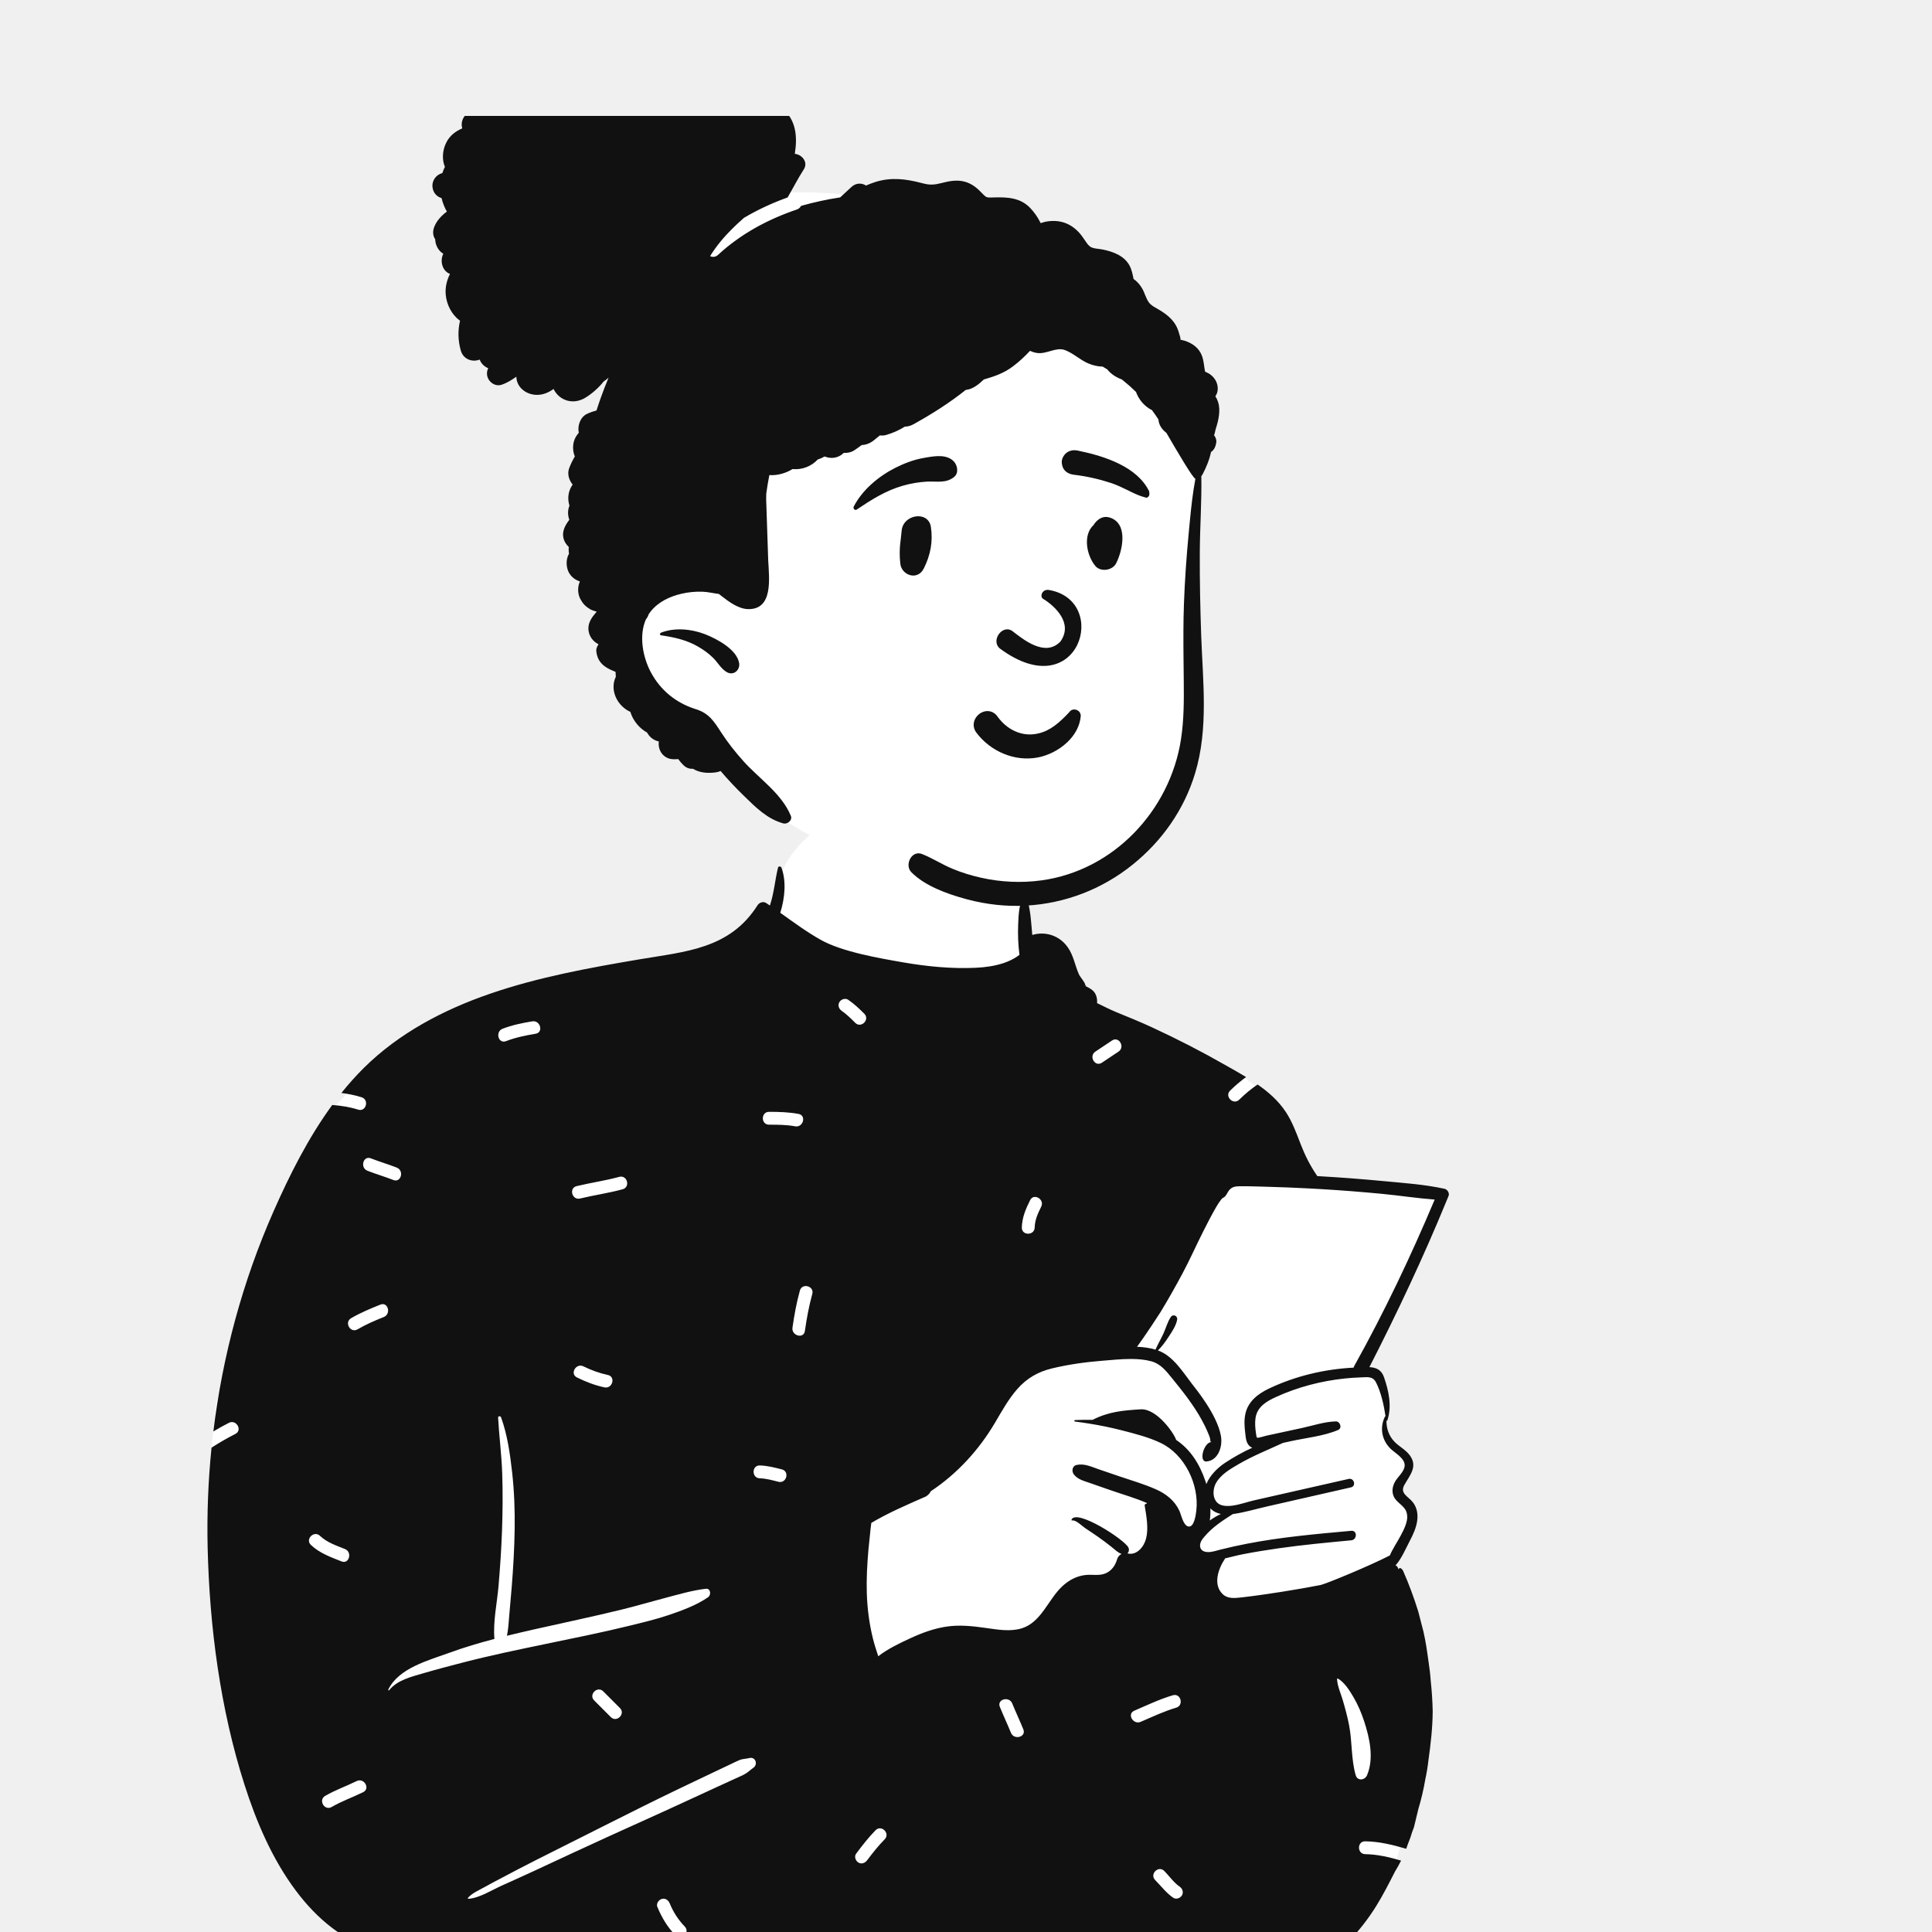
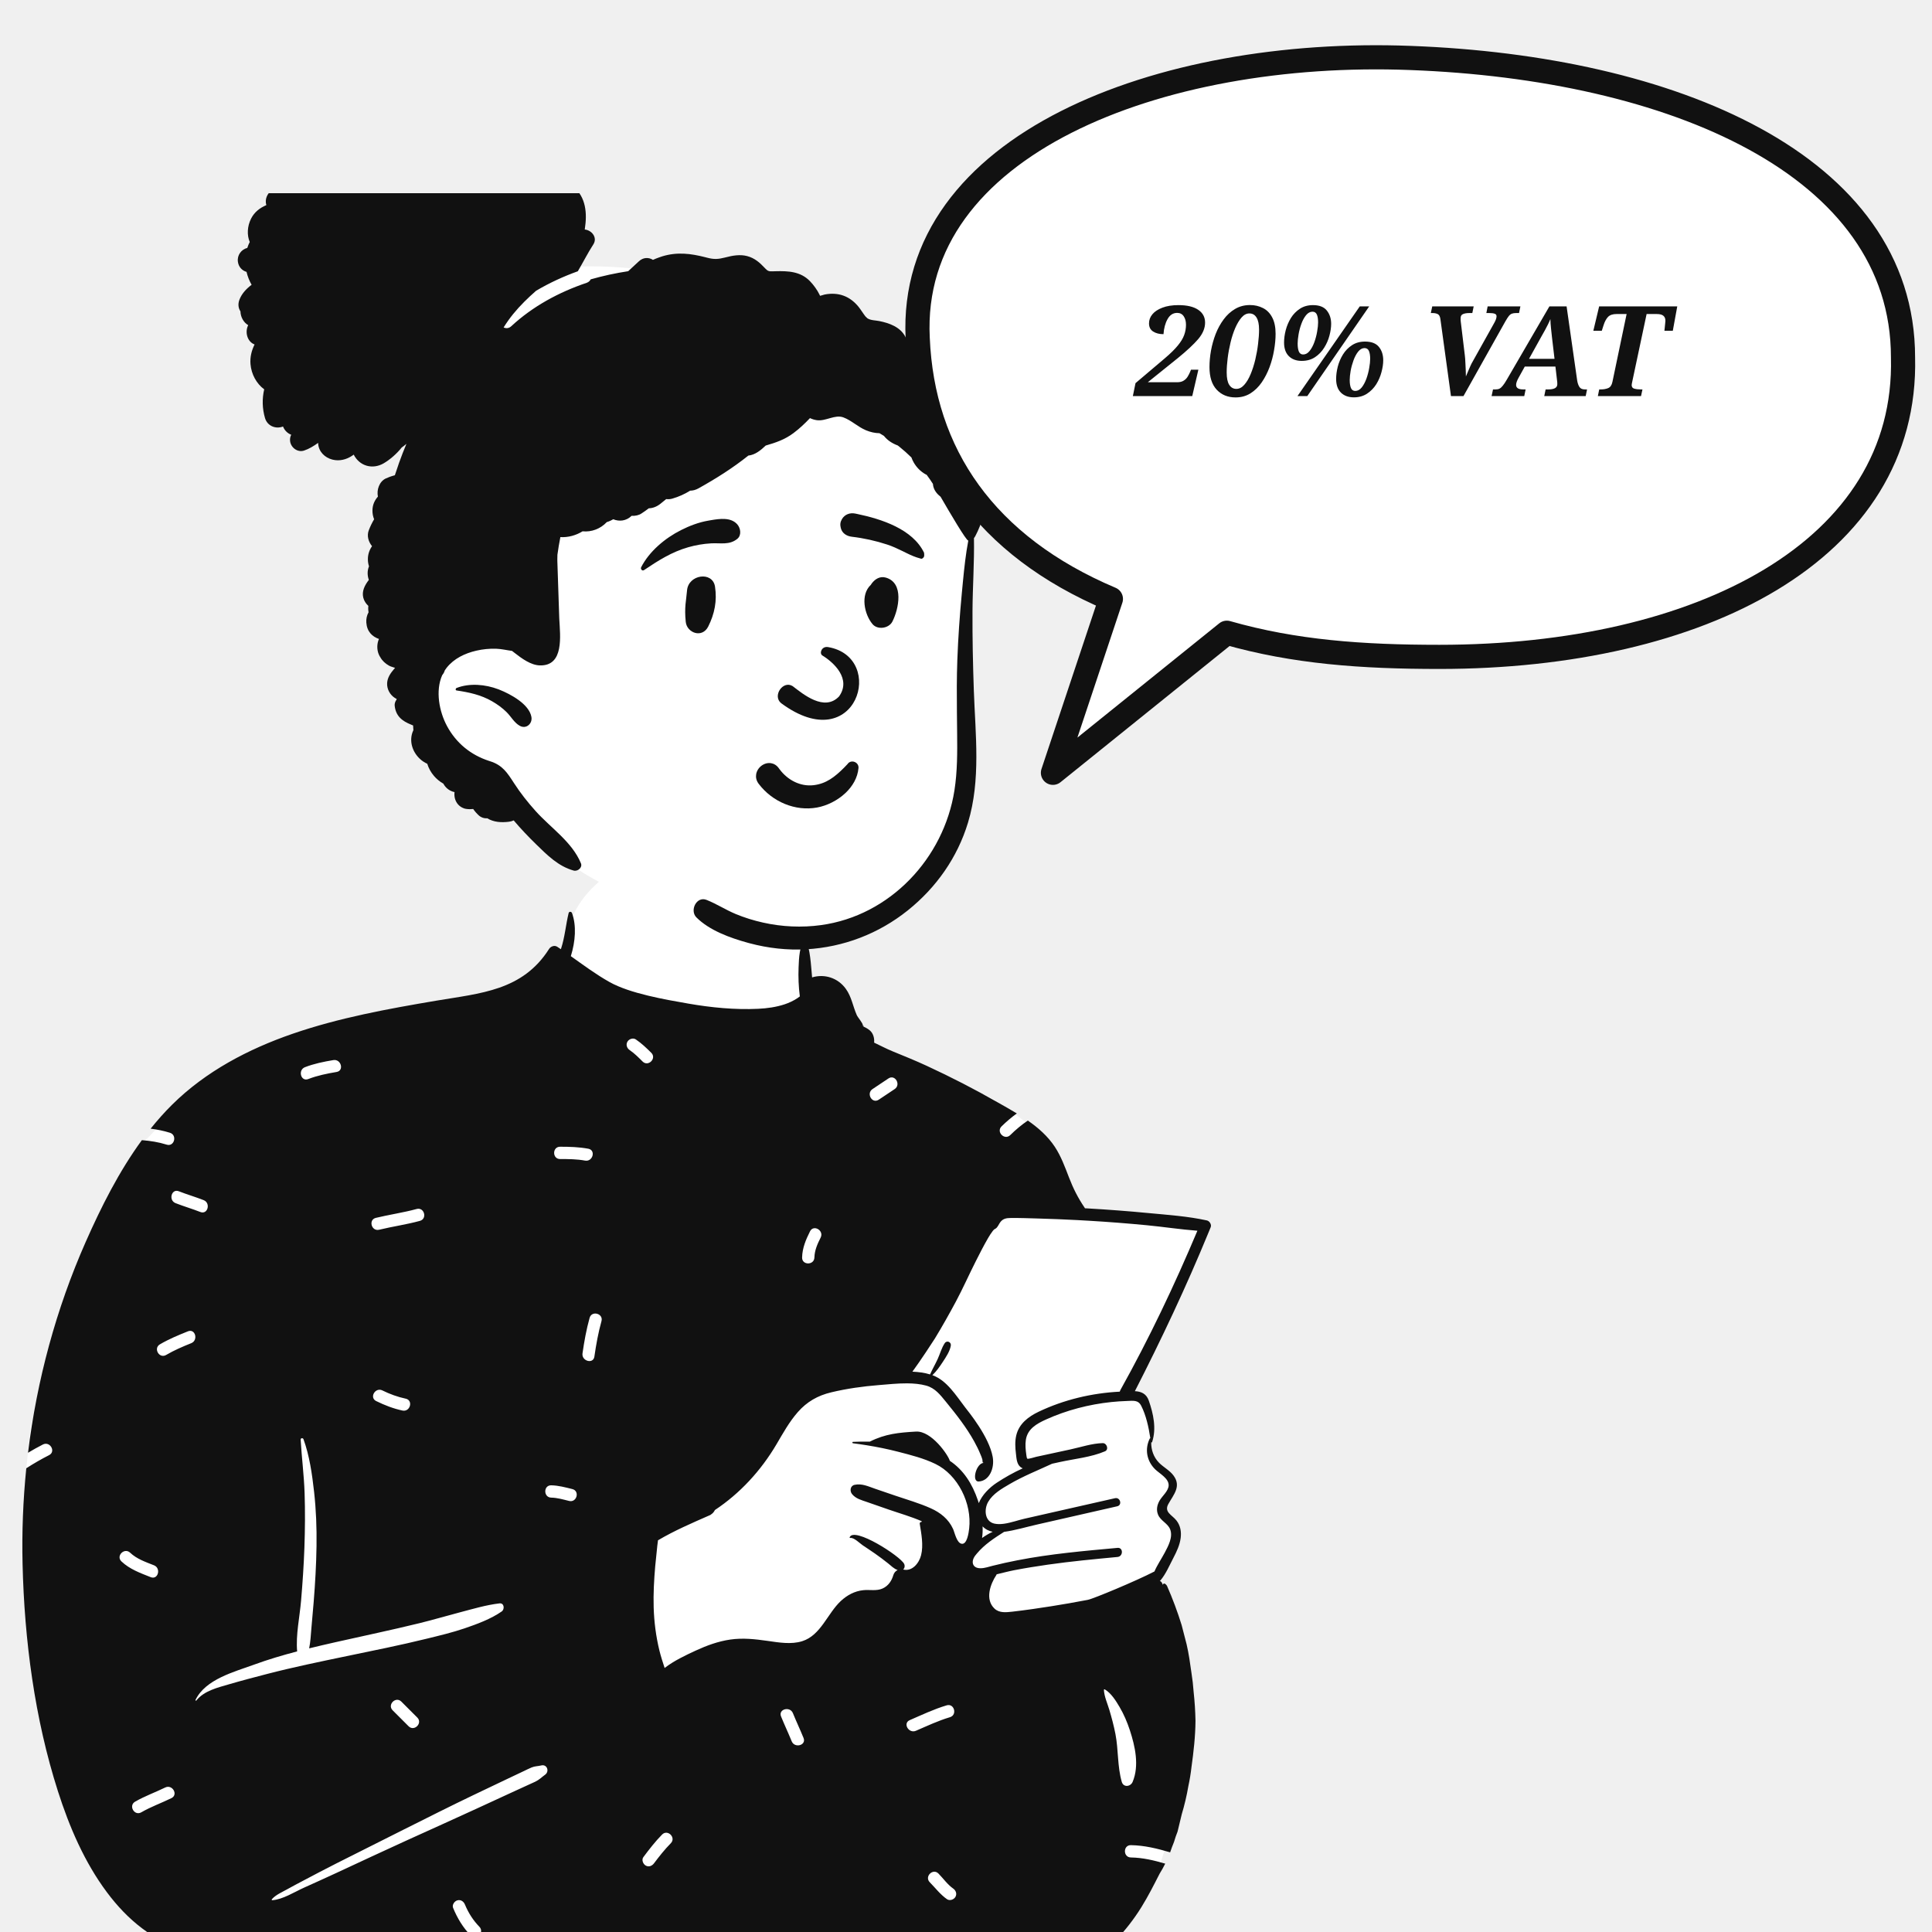
<svg xmlns="http://www.w3.org/2000/svg" viewBox="0 0 400 400">
-   <svg x="10" y="24" width="380" height="376" viewBox="184 210 940 1130" preserveAspectRatio="xMidYMax meet">
+   <svg x="-10" y="40" width="330" height="360" viewBox="184 210 940 1130" preserveAspectRatio="xMidYMax meet">
    <g transform="translate(147, 639)">
      <path d="M710.107 227.567C701.39 193.767 693.374 179.436 677.891 167.688C663.408 156.7 642.267 147.471 611.419 140.729C579.289 135.113 578.379 118.417 570.323 91.583C567.972 83.516 556.326 81.369 551.3 87.184C550.591 86.419 549.852 85.719 549.087 85.086C549.772 81.239 544.169 70.211 544.356 66.531C546.31 28.119 533.743 8.829 502.378 1.659C495.557 0.098 449.224 -0.82 442.573 1.019C413.497 9.056 384.874 34.575 389.255 65.315C380.128 77.241 371.195 84.519 357.114 88.362C335.186 91.145 346.202 401.746 384.286 587.828C400.626 667.668 791.336 531.777 773.681 491.79C776.184 484.46 771.622 476.405 773.681 468.836C775.171 463.358 778.987 461.093 780.908 455.669C783.611 448.036 780.671 437.797 777.628 430.008C776.381 426.126 779.924 421.948 780.908 417.987C785.577 399.304 774.885 400.951 767.178 388.461C767.292 388.422 769.297 379.506 769.288 379.55C770.468 373.184 767.511 365.029 764.932 359.715C763.189 356.124 759.456 353.876 755.746 354.288C759.482 341.607 764.207 331.055 769.288 318.838C778.274 297.302 786.819 274.773 799.723 255.28C805.007 247.299 800.739 239.957 792.188 239.413C764.51 237.655 737.135 233.671 710.107 227.567Z" fill="#ffffff" />
      <path d="M666.899 230.178L603.72 337.087C603.72 337.087 618.708 338.583 624.773 341.496C630.839 344.41 658.689 379.81 658.689 379.81L663.114 399.304L652.629 415.02L656.718 424.888C656.718 424.888 659.635 418.203 666.899 413.013C674.163 407.823 690.182 399.304 690.182 399.304C690.182 399.304 684.858 396.456 684.858 393.113C684.858 389.77 680.169 375.508 690.182 370.121C700.194 364.733 751.933 352.125 751.933 352.125L804.368 241.534L666.899 230.178Z" fill="#ffffff" />
      <path d="M385.058 89.087L585.672 124.292L677.891 167.688L692.945 179.285L603.719 337.087L465.949 362.22L430.849 453.379L438.013 556.135L662.139 529.416L758.816 517.93L781.543 609.667L777.437 647.406L771.466 666.543L531.796 731.242C531.796 731.242 409.753 719.413 388.119 719.413C366.485 719.413 207.866 735.164 207.866 735.164L171.166 731.242C171.166 731.242 89.968 645.672 77.374 615.218C64.78 584.763 37.547 399.638 37.547 399.638L40.545 371.193L110.699 190.677C110.699 190.677 120.067 182.171 131.878 167.688C143.689 153.206 385.058 89.087 385.058 89.087Z" fill="#ffffff" />
      <path d="M748.149 349.846C730.019 350.767 711.869 355.077 695.469 362.886C688.759 366.086 682.679 370.706 680.899 378.306C679.999 382.187 680.219 386.197 680.698 390.117C681.059 393.086 681.149 396.876 683.729 398.886C684.169 399.226 684.639 399.486 685.129 399.676C679.079 402.406 673.318 405.687 668.198 409.066C663.519 412.156 658.709 416.916 656.549 422.286C656.369 421.676 656.189 421.107 656.009 420.566C652.329 409.687 646.659 400.777 637.729 394.786C636.715 391.091 625.832 375.187 615.723 375.787C604.653 376.437 595.749 377.246 585.738 382.336C582.089 382.256 578.448 382.306 574.849 382.466C574.229 382.486 574.259 383.327 574.849 383.396C577.769 383.767 580.689 384.176 583.609 384.656C590.549 385.767 597.469 387.176 604.238 388.926C612.359 391.027 620.759 393.136 628.349 396.806C643.068 403.937 652.179 422.577 650.309 438.796C649.999 441.456 648.969 449.496 645.278 448.666C642.159 447.966 640.919 441.456 639.829 439.046C636.909 432.646 631.649 428.466 625.339 425.636C617.929 422.306 609.999 420.056 602.318 417.437C597.969 415.947 593.619 414.456 589.259 412.976C584.799 411.447 580.559 409.336 575.809 410.406C572.939 411.056 572.609 414.476 574.219 416.437C576.669 419.426 580.309 420.306 583.839 421.536C588.499 423.156 593.149 424.777 597.799 426.396C604.988 428.896 612.519 431.006 619.528 434.066L619.309 434.566C618.738 434.406 618.068 434.976 618.179 435.676C619.229 442.146 620.689 449.626 619.068 456.107C617.789 461.246 613.278 466.937 607.419 465.426C608.339 464.586 608.679 463.136 608.059 461.796C605.738 456.836 575.339 437.256 572.629 444.527C572.539 444.786 572.818 444.976 573.039 444.937C575.349 444.456 579.219 448.396 581.068 449.646C583.738 451.447 586.448 453.206 589.089 455.056C591.979 457.077 594.799 459.197 597.549 461.386C599.709 463.107 601.339 464.896 603.818 465.767C602.519 466.386 601.488 467.536 601.049 469.006C599.929 472.836 597.769 476.086 594.019 477.777C590.089 479.536 585.659 478.426 581.519 478.857C575.879 479.426 570.959 482.107 566.849 485.937C558.219 493.996 553.889 508.197 541.819 512.006C534.609 514.277 526.609 512.846 519.309 511.816C511.159 510.666 503.219 509.756 495.009 510.956C487.149 512.107 479.719 514.826 472.539 518.146C465.809 521.256 458.369 524.777 452.399 529.416C451.169 525.626 449.929 521.876 448.988 518.006C446.769 508.857 445.569 499.536 445.278 490.136C445.009 481.187 445.509 472.197 446.278 463.286C446.659 458.836 447.259 454.406 447.639 449.956C447.738 448.836 447.939 447.636 448.089 446.437C458.749 440.146 469.948 435.327 481.238 430.367C481.269 430.357 481.299 430.336 481.329 430.327C481.679 430.166 482.019 430.017 482.369 429.867C482.359 429.846 482.349 429.827 482.329 429.806C483.619 429.017 484.519 427.966 485.059 426.786C501.329 415.996 514.929 401.267 525.069 384.086C529.319 376.886 533.409 369.416 538.969 363.107C544.889 356.376 551.919 352.376 560.619 350.296C570.789 347.857 581.269 346.396 591.689 345.566C597.379 345.117 603.738 344.416 609.939 344.447C614.259 344.476 618.488 344.846 622.369 345.916C628.119 347.496 631.479 351.867 635.089 356.286C638.539 360.527 641.969 364.777 645.189 369.197C648.238 373.386 651.119 377.716 653.619 382.256C655.119 384.976 656.509 387.777 657.679 390.666C658.089 391.687 658.629 392.846 658.879 393.906C659.129 394.976 658.669 396.107 659.869 396.107C654.919 396.176 651.629 408.519 656.549 408.229C663.467 407.826 666.945 399.533 665.589 392.176C663.171 379.049 650.112 363.195 647.528 359.836C641.818 352.416 635.929 342.736 626.789 339.286C626.659 339.236 626.519 339.187 626.389 339.146C629.049 336.626 631.149 333.607 633.159 330.536C635.229 327.376 637.698 323.756 638.379 320.006C638.809 317.617 635.839 316.256 634.429 318.346C632.379 321.396 631.389 325.256 629.859 328.607C628.299 332.006 626.399 335.216 624.899 338.646C621.289 337.536 617.389 337.027 613.419 336.857C618.429 330.077 626.988 316.996 628.019 315.316C632.759 307.536 637.269 299.517 641.579 291.486C646.238 282.786 650.229 273.726 654.689 264.926C657.219 259.937 659.769 254.906 662.579 250.066C663.549 248.406 664.589 246.746 665.769 245.236C665.999 244.937 666.289 244.687 666.559 244.406C666.869 244.236 667.189 244.046 667.369 243.947C668.988 243.017 669.559 240.857 670.698 239.486C672.519 237.277 674.659 237.017 677.399 236.986C683.238 236.926 689.099 237.156 694.929 237.316C703.499 237.556 712.059 237.896 720.619 238.346C723.209 238.486 725.789 238.626 728.379 238.786C740.829 239.527 753.269 240.496 765.679 241.687C776.659 242.736 787.639 244.447 798.629 245.267C783.749 280.617 767.249 315.327 748.568 348.827C748.379 349.166 748.238 349.506 748.149 349.846ZM665.589 440.916C663.189 442.017 660.859 443.386 658.689 444.947C659.049 442.517 659.139 439.956 659.039 437.386C660.829 439.306 663.119 440.406 665.589 440.916ZM768.039 380.107C767.869 380.126 767.709 380.216 767.629 380.386C764.309 387.236 765.698 394.886 771.119 400.256C773.959 403.056 780.149 406.216 779.948 410.816C779.778 414.536 775.729 417.656 773.999 420.726C772.389 423.586 771.789 426.726 773.079 429.827C774.729 433.796 779.339 435.376 780.919 439.277C782.919 444.226 779.669 450.197 777.389 454.506C775.269 458.496 772.528 462.486 770.709 466.706C758.519 473.017 730.859 484.476 727.528 485.117C723.469 485.906 719.399 486.656 715.318 487.357C707.488 488.716 699.639 489.976 691.769 491.086C687.289 491.716 682.799 492.336 678.309 492.826C674.389 493.246 669.969 493.816 666.809 490.867C660.439 484.906 664.009 474.916 668.039 468.896C668.119 468.777 668.119 468.666 668.089 468.566C671.889 467.676 675.679 466.636 679.459 465.906C686.729 464.506 694.049 463.327 701.379 462.277C716.439 460.126 731.599 458.706 746.738 457.277C750.488 456.916 750.528 451.017 746.738 451.367C724.988 453.357 703.129 455.246 681.669 459.437C676.289 460.476 670.948 461.656 665.639 462.986C663.129 463.607 660.439 464.577 657.809 464.607C657.649 464.607 657.488 464.607 657.329 464.596C652.179 464.437 651.429 460.027 654.259 456.357C654.609 455.906 654.969 455.456 655.339 455.027C660.339 449.066 666.568 445.086 672.988 440.966C680.179 439.986 687.349 437.806 694.389 436.206C711.769 432.246 729.149 428.286 746.539 424.336C749.948 423.556 748.499 418.316 745.089 419.086C731.889 422.077 718.689 425.066 705.488 428.056L686.169 432.437C682.309 433.306 677.488 435.056 672.948 435.687C670.709 435.996 668.539 436.036 666.579 435.577C660.249 434.077 659.929 426.166 662.659 421.466C665.719 416.187 671.499 412.886 676.629 409.896C685.519 404.706 694.979 400.976 704.219 396.676C705.859 396.316 707.499 395.956 709.139 395.596C718.679 393.496 729.579 392.466 738.559 388.617C741.249 387.476 739.778 383.236 737.119 383.296C730.149 383.447 722.859 385.926 716.049 387.396C708.679 388.996 701.299 390.586 693.929 392.176C693.189 392.336 688.809 393.736 688.149 393.426C687.729 393.226 687.579 391.767 687.439 390.806C686.988 387.646 686.659 384.327 687.149 381.156C688.229 374.046 694.159 370.706 700.159 367.976C713.519 361.906 728.169 358.107 742.749 356.586C746.109 356.236 749.469 356.017 752.849 355.906C756.818 355.786 760.089 355.086 762.099 358.996C765.259 365.156 766.999 373.077 768.039 380.107ZM749.485 603.451C746.574 593.383 747.366 582.633 745.372 572.364C744.343 567.066 742.938 561.81 741.404 556.638C740.166 552.46 738.101 548.016 737.867 543.656C737.853 543.365 738.196 543.197 738.432 543.331C742.539 545.683 745.693 550.768 748.035 554.758C750.839 559.533 752.98 564.533 754.707 569.79C758.149 580.263 760.975 592.896 756.536 603.451C755.215 606.593 750.575 607.222 749.485 603.451ZM635.877 679.667C631.539 676.64 628.378 672.408 624.699 668.673C621.081 665 626.737 659.343 630.356 663.017C633.495 666.202 636.22 670.182 639.914 672.759C641.692 673.998 642.515 676.239 641.35 678.232C640.32 679.991 637.65 680.904 635.877 679.667ZM611.685 563.32C619.604 559.896 627.392 556.167 635.68 553.701C640.633 552.226 642.73 559.949 637.807 561.414C630.174 563.687 623.015 567.075 615.723 570.227C611.041 572.251 606.972 565.357 611.685 563.32ZM528.055 560.924C526.118 556.146 533.861 554.087 535.769 558.798C537.966 564.22 540.484 569.503 542.681 574.925C544.616 579.703 536.875 581.763 534.967 577.052C532.77 571.63 530.251 566.347 528.055 560.924ZM445.51 656.343C444.22 658.063 442.069 658.995 440.037 657.779C438.335 656.759 437.296 654.047 438.602 652.306C442.415 647.224 446.278 642.203 450.747 637.672C454.37 633.999 460.024 639.66 456.404 643.329C452.413 647.375 448.916 651.804 445.51 656.343ZM433.707 120.952C437.379 123.46 440.596 126.507 443.733 129.642C447.38 133.287 441.722 138.943 438.075 135.298C435.432 132.656 432.766 129.974 429.669 127.86C427.88 126.638 427.077 124.365 428.234 122.387C429.271 120.615 431.922 119.734 433.707 120.952ZM553.798 249.689C551.722 253.846 549.853 257.921 549.735 262.646C549.609 267.793 541.609 267.796 541.736 262.646C541.889 256.463 544.169 251.101 546.89 245.651C549.192 241.038 556.09 245.095 553.798 249.689ZM597.86 146.296C602.161 143.429 606.162 150.362 601.899 153.204C598.443 155.507 594.986 157.812 591.53 160.116C587.231 162.982 583.23 156.05 587.492 153.208C590.948 150.904 594.404 148.6 597.86 146.296ZM406.745 327.069C406.011 332.153 398.303 329.978 399.03 324.943C400.155 317.161 401.528 309.482 403.639 301.902C405.021 296.942 412.736 299.062 411.353 304.029C409.242 311.609 407.869 319.288 406.745 327.069ZM378.696 418.709C373.547 418.6 373.546 410.6 378.696 410.709C383.356 410.808 387.937 412.034 392.432 413.156C397.432 414.405 395.3 422.118 390.305 420.87C386.505 419.921 382.636 418.793 378.696 418.709ZM368.342 603.309C366.573 604.17 364.758 604.945 362.97 605.763C359.389 607.4 355.81 609.039 352.232 610.682C344.778 614.104 337.328 617.537 329.885 620.982C314.985 627.879 299.97 634.533 285.034 641.355C269.803 648.313 254.612 655.363 239.44 662.449C232.292 665.786 225.09 669.001 217.902 672.251C211.756 675.03 204.159 679.886 197.412 680.343C197.065 680.367 196.949 679.928 197.147 679.703C199.696 676.804 203.762 675.118 207.112 673.234C210.534 671.308 214.02 669.497 217.49 667.66C224.724 663.827 231.967 660.025 239.271 656.327C253.881 648.934 268.519 641.594 283.16 634.263C298.092 626.786 313.005 619.259 328.068 612.048C335.16 608.652 342.259 605.267 349.362 601.892C353.21 600.064 357.06 598.239 360.91 596.417C362.573 595.63 364.219 594.781 365.919 594.077C368.178 593.142 369.895 593.333 372.225 592.757C376.025 591.819 377.67 596.651 374.753 598.755C372.351 600.488 371.087 601.97 368.342 603.309ZM314.935 685.34C314.114 683.345 315.833 680.919 317.729 680.419C320 679.821 321.821 681.201 322.65 683.213C324.843 688.548 327.967 693.443 331.988 697.577C335.582 701.271 329.928 706.93 326.331 703.234C321.292 698.052 317.672 691.996 314.935 685.34ZM275.644 556.929C271.997 553.283 277.655 547.627 281.301 551.273L291.669 561.64C295.316 565.287 289.657 570.943 286.012 567.297L275.644 556.929ZM169.274 540.026C161.82 542.212 153.126 544.222 148.044 550.581C147.796 550.892 147.379 550.493 147.528 550.183C154.034 536.695 172.692 531.964 185.61 527.239C194.747 523.896 204.122 521.124 213.576 518.648C212.631 507.863 215.237 496.304 216.143 485.572C217.11 474.114 217.897 462.626 218.301 451.132C218.714 439.407 218.814 427.603 218.428 415.875C218.044 404.19 216.527 392.648 215.863 381.002C215.799 379.876 217.367 379.822 217.705 380.753C221.631 391.56 223.308 403.531 224.586 414.926C225.902 426.665 226.339 438.37 226.171 450.177C225.997 462.317 225.291 474.428 224.322 486.529C223.863 492.265 223.33 497.993 222.827 503.725C222.443 508.099 222.265 512.438 221.373 516.673C227.075 515.274 232.79 513.95 238.487 512.663C256.653 508.564 274.895 504.76 292.985 500.327C301.865 498.152 310.618 495.546 319.458 493.232C327.782 491.053 336.568 488.411 345.114 487.439C348.164 487.091 348.552 491.263 346.533 492.679C339.587 497.556 330.362 500.952 322.339 503.682C314.287 506.421 305.917 508.392 297.664 510.421C280.453 514.654 263.079 518.115 245.731 521.72C228.407 525.321 211.05 528.895 193.921 533.338C185.672 535.478 177.451 537.626 169.274 540.026ZM128.427 326.003C123.973 328.618 119.952 321.701 124.39 319.095C130.197 315.687 136.386 313.126 142.625 310.628C147.413 308.712 149.473 316.452 144.752 318.343C139.145 320.587 133.645 322.941 128.427 326.003ZM112.299 623.218C107.833 625.808 103.809 618.892 108.262 616.311C114.516 612.686 121.365 610.267 127.846 607.095C132.457 604.837 136.507 611.74 131.883 614.003C125.403 617.175 118.553 619.593 112.299 623.218ZM105.045 454.505C109.363 458.607 115.126 460.538 120.56 462.693C125.298 464.57 123.22 472.304 118.433 470.407C111.663 467.722 104.767 465.271 99.388 460.161C95.646 456.607 101.313 450.96 105.045 454.505ZM152.816 225.38C157.563 227.242 155.484 234.976 150.689 233.095C145.371 231.009 139.879 229.421 134.561 227.335C129.815 225.473 131.893 217.74 136.688 219.62C142.006 221.706 147.498 223.294 152.816 225.38ZM237.089 134.372C242.133 133.522 244.281 141.232 239.216 142.087C232.932 143.148 226.744 144.389 220.784 146.695C215.971 148.557 213.906 140.819 218.657 138.981C224.618 136.675 230.806 135.433 237.089 134.372ZM264.934 355.955C260.309 353.681 264.367 346.785 268.971 349.048C273.823 351.433 278.85 353.277 284.144 354.404C289.185 355.478 287.038 363.189 282.017 362.119C276.059 360.849 270.39 358.638 264.934 355.955ZM291.233 231.14C296.213 229.776 298.319 237.495 293.36 238.855C284.635 241.245 275.652 242.488 266.863 244.615C261.854 245.827 259.735 238.111 264.736 236.901C273.525 234.773 282.509 233.532 291.233 231.14ZM402.799 191.972C407.863 192.909 405.705 200.618 400.673 199.687C395.316 198.696 389.887 198.68 384.456 198.677C379.3 198.675 379.309 190.675 384.456 190.677C390.626 190.68 396.717 190.847 402.799 191.972ZM766.659 233.767C753.589 232.517 740.499 231.517 727.389 230.767C726.778 230.736 726.179 230.697 725.568 230.666C725.499 230.527 725.409 230.396 725.318 230.256C721.039 223.976 717.889 217.697 715.159 210.596C712.549 203.836 710.019 196.867 705.999 190.767C701.414 183.817 695.224 178.379 688.44 173.666C684.325 176.433 680.506 179.673 677.012 183.107C673.335 186.72 667.677 181.064 671.355 177.45C674.46 174.398 677.774 171.579 681.277 169.032C677.232 166.574 673.105 164.264 669.079 161.966C653.988 153.357 638.539 145.396 622.769 138.117C615.439 134.726 608.019 131.716 600.549 128.666C596.528 127.027 592.559 124.916 588.539 123.017C588.829 120.176 587.979 116.996 585.799 115.126C584.189 113.756 582.939 113.246 581.019 112.277C580.589 112.126 580.329 112.036 580.209 111.986C580.299 112.006 580.559 112.086 580.988 112.226C582.009 112.697 582.089 112.556 581.229 111.816C581.179 110.197 577.988 106.777 577.259 105.107C574.719 99.376 573.929 93.316 570.179 88.096C565.009 80.906 556.329 78.187 548.238 80.626C547.399 71.976 547.179 62.947 543.919 55.226C543.829 55.017 543.539 54.926 543.409 55.156C540.009 60.947 539.719 67.396 539.459 74.076C539.209 80.346 539.448 86.756 540.269 92.986C539.749 93.386 539.219 93.767 538.669 94.136C536.089 95.836 533.309 97.146 530.389 98.117C524.829 99.956 518.999 100.756 513.169 101.036C498.119 101.756 482.609 100.236 467.809 97.656C452.839 95.046 429.889 91.126 416.569 83.636C407.778 78.697 399.669 72.666 391.448 66.826C394.429 57.226 395.189 46.906 392.189 38.796C391.829 37.826 390.309 37.646 390.019 38.796C388.139 46.536 387.589 54.316 385.089 61.966C385.049 62.076 385.009 62.197 384.969 62.306C384.189 61.777 383.409 61.256 382.629 60.736C380.829 59.546 378.379 60.437 377.299 62.136C360.028 89.346 332.679 90.906 303.959 95.767C272.528 101.086 240.939 106.826 210.719 117.236C181.819 127.197 154.199 141.697 132.319 163.357C127.366 168.261 122.734 173.486 118.362 178.941C122.592 179.474 126.787 180.304 130.928 181.605C135.831 183.145 133.724 190.866 128.801 189.319C123.479 187.647 118.098 186.82 112.662 186.408C97.795 206.746 86.203 229.807 76.179 252.506C56.952 296.027 44.437 342.375 38.678 389.562C41.84 387.667 45.059 385.862 48.358 384.183C52.942 381.852 56.985 388.756 52.396 391.091C47.3 393.683 42.35 396.54 37.554 399.638C35.459 420.293 34.647 441.081 35.139 461.836C36.309 511.316 42.989 562.246 58.099 609.456C65.509 632.626 75.329 655.607 89.959 675.187C96.579 684.056 104.099 692.056 112.959 698.726C117.249 701.966 121.789 704.857 126.579 707.296C132.749 710.456 140.789 711.496 146.109 715.966C147.859 717.437 149.209 719.376 150.229 721.566C149.639 725.726 149.569 729.896 150.709 734.056C151.069 735.357 152.049 736.416 153.259 736.926C153.279 737.286 153.279 737.636 153.279 737.976C153.279 738.136 153.519 738.176 153.549 738.017C153.599 737.706 153.649 737.396 153.699 737.077C154.089 737.206 154.499 737.267 154.919 737.267C170.109 737.324 185.318 736.954 200.528 736.438C199.352 732.835 198.078 729.263 196.855 725.66C195.194 720.766 202.923 718.685 204.569 723.534C206 727.746 207.496 731.921 208.827 736.148C225.124 735.542 241.416 734.814 257.679 734.277C292.269 733.126 326.849 732.746 361.448 732.017C415.179 730.878 469.301 728.546 523.115 730.827C524.976 726.877 527.059 723.018 529.034 719.122C531.364 714.524 538.264 718.577 535.942 723.16C534.569 725.867 533.147 728.54 531.796 731.242C542.695 731.808 553.583 732.556 564.448 733.577C582.988 735.316 601.349 738.406 619.869 740.327C638.698 742.286 657.119 741.937 675.799 738.827C679.159 738.267 681.139 736.236 681.959 733.716C681.988 733.706 682.009 733.687 682.028 733.656C682.988 732.536 683.889 731.607 684.818 730.796C685.929 730.077 687.129 729.466 688.539 728.926C691.169 727.926 693.909 727.316 696.689 726.906C699.749 726.447 702.849 726.406 705.909 726.027C708.488 725.697 711.009 725.206 713.528 724.607C718.059 723.527 722.359 722.117 726.639 720.246C730.369 718.617 733.738 716.277 736.919 713.726C743.499 708.916 749.198 702.777 754.179 696.396C757.079 692.666 759.809 688.796 762.289 684.767C766.609 677.786 770.289 670.536 774.009 663.226C775.359 661.06 776.591 658.842 777.717 656.577C770.447 654.435 763.107 652.689 755.4 652.565C750.248 652.482 750.249 644.482 755.4 644.565C764.239 644.706 772.6 646.771 780.907 649.231C781.312 648.156 781.7 647.073 782.059 645.976C783.049 643.687 783.869 641.336 784.549 638.956C784.948 637.876 785.349 636.796 785.749 635.716C786.649 631.976 787.549 628.226 788.459 624.476C790.269 618.476 791.698 612.386 792.749 606.216C793.629 602.156 794.309 598.066 794.769 593.926C796.169 583.896 797.309 573.886 797.389 563.746C797.269 557.496 796.869 551.256 796.189 545.046C795.899 540.826 795.409 536.626 794.749 532.456C793.889 526.256 793.039 520.117 791.609 513.996C790.539 509.857 789.469 505.716 788.399 501.576C785.729 492.947 782.579 484.486 778.948 476.216C778.749 475.697 777.738 474.556 777.129 474.546C776.669 474.536 776.028 474.956 776.238 475.517C776.259 475.566 776.278 475.626 776.299 475.676C776.089 475.206 775.889 474.726 775.679 474.256C775.499 473.816 774.799 472.937 774.259 472.947C774.229 472.947 774.198 472.947 774.159 472.956C774.299 472.857 774.429 472.726 774.559 472.577C778.149 468.327 780.479 462.736 783.049 457.816C785.179 453.756 787.189 449.476 787.769 444.886C788.278 440.857 787.589 436.886 785.059 433.626C782.179 429.916 776.759 428.176 779.769 422.816C783.189 416.716 788.219 411.426 783.209 404.496C780.659 400.966 776.619 399.027 773.619 395.956C770.169 392.406 768.528 387.656 768.619 382.806C768.829 382.926 769.109 382.867 769.209 382.566C772.109 373.806 770.009 364.187 767.039 355.656C765.419 351.027 761.988 349.756 757.999 349.527C775.278 315.777 791.448 281.486 805.859 246.406C806.339 245.256 806.809 244.107 807.278 242.956C807.979 241.236 806.499 238.947 804.789 238.566C792.329 235.836 779.349 234.966 766.659 233.767Z" fill="#111111" />
    </g>
    <g transform="translate(0 0)">
      <g transform="translate(342, 190)">
        <g transform="translate(-20 -30)">
          <path d="M215.486 97.867C367.056 90.413 469.897 209.946 474.321 257.612C477.392 290.699 475.308 334.827 475.308 364.393C475.308 379.485 482.923 425.359 474.321 447.355C455.174 496.314 433.543 534.663 373.606 534.663C313.669 534.663 222.297 503.598 190.922 463.531C185.193 456.215 114.008 402.665 114.008 360.572C114.008 270.767 107.335 103.186 215.486 97.867Z" fill="#ffffff" />
          <path d="M112.085 0.873C120.723 -1.827 126.236 2.059 130.169 8.082C131.036 7.912 131.875 7.923 132.809 8.149C133.04 8.204 133.599 8.415 134.022 8.582C134.349 8.719 134.644 8.884 134.928 9.06L135.097 8.972C135.745 8.264 136.426 7.62 137.161 7.099C138.813 5.931 140.515 5.591 142.13 5.832L142.878 5.556C149.272 3.329 156.204 4.362 160.539 9.87C161.378 10.934 162.056 12.12 162.635 13.37C163.935 13.796 165.155 14.412 166.206 15.169C166.944 14.822 167.724 14.53 168.559 14.316C173.276 13.105 178.232 14.248 182.076 17.14C183.948 18.547 185.325 20.308 186.369 22.32C187.558 22.599 188.733 23.102 189.834 23.776C190.78 23.305 191.741 22.863 192.726 22.559C196.327 21.453 200.19 21.047 203.938 21.326C212.015 21.924 219.826 31.149 214.428 39.071L214.26 39.31C213.575 40.266 212.979 41.252 212.427 42.255C214.36 43.096 216.222 44.221 217.942 45.632C226.356 52.527 227.113 63.157 225.539 73.184L225.472 73.602H225.492C229.963 74.026 233.822 78.695 231.181 83.086L231.052 83.291C227.477 88.814 224.413 94.915 220.998 100.728C211.547 104.134 202.434 108.33 193.853 113.414C188.508 118.096 183.419 123.047 178.942 128.554C176.707 131.304 174.654 134.215 172.767 137.233C174.276 137.958 176.142 137.921 177.718 136.461C191.737 123.47 208.674 114.353 226.708 108.243C228.007 107.801 228.859 106.972 229.337 105.99C237.343 103.709 245.49 101.939 253.718 100.688C255.986 98.526 258.362 96.46 260.62 94.308C263.503 91.562 267.114 91.603 269.812 93.328C271.152 92.717 272.523 92.177 273.914 91.693L274.777 91.398C275.137 91.281 275.481 91.144 275.835 91.035C285.491 88.084 294.32 89.18 303.816 91.605L305.032 91.921C309.46 93.096 312.245 92.908 316.533 91.827L317.015 91.704C321.57 90.516 326.442 89.635 331.098 90.886C335.97 92.196 339.202 95.108 342.52 98.626L342.852 98.98C344.401 100.636 345.296 100.817 347.323 100.776L349.494 100.712C357.688 100.487 365.712 100.833 371.849 107.171C374.118 109.514 376.553 112.831 378.014 115.859L378.225 116.311C378.293 116.458 378.353 116.58 378.409 116.69C379.289 116.549 380.659 115.992 381.311 115.865C390.241 114.132 397.693 116.801 403.427 123.839C404.681 125.379 406.576 128.403 407.889 130.065C408.349 130.455 408.783 130.873 409.194 131.312C411.348 132.687 414.398 132.6 416.812 133.082C423.391 134.392 430.423 136.894 433.768 143.155C435.167 145.768 435.683 148.627 436.273 151.483C438.485 152.936 440.218 155.03 441.564 157.297C443.2 160.049 443.896 163.42 445.78 166.019C447.148 167.907 449.239 168.914 451.228 170.069L451.988 170.515C457.882 174.025 462.497 177.92 464.438 184.796L464.606 185.408C464.921 186.462 466.026 189.468 465.063 189.017C465.892 189.474 467.3 189.634 468.056 189.884C472.145 191.237 475.7 193.424 477.878 197.263C479.536 200.184 479.837 203.23 480.311 206.451L480.513 207.752C480.565 208.066 480.627 208.432 480.69 208.786L480.754 209.134L480.766 209.142C481.507 209.463 482.234 209.81 482.949 210.183C486.339 212.178 488.655 215.642 488.655 219.651C488.655 221.597 488.047 223.113 487.162 224.466C487.878 225.55 488.432 226.705 488.851 227.992C489.673 230.505 489.73 233.252 489.454 235.853C489.122 238.972 488.321 241.813 487.378 244.793C487.015 245.943 486.868 247.55 486.321 248.649C487.33 249.936 487.932 251.508 487.745 253.06C487.478 255.28 486.465 257.875 484.454 259.12C483.471 263.97 481.355 268.926 479.272 272.891C479.033 273.351 478.742 273.762 478.422 274.102C478.712 289.931 477.552 305.873 477.472 321.681C477.382 338.891 477.742 356.112 478.342 373.301C479.352 401.791 482.962 431.252 474.552 459.033C467.672 481.772 453.891 501.292 435.412 516.092C416.492 531.232 393.684 539.993 369.462 541.363C357.142 542.052 344.612 540.652 332.692 537.462L331.419 537.116C319.886 533.948 306.528 529.108 298.042 520.632C293.562 516.152 298.092 506.662 304.662 509.271C311.172 511.862 317.013 515.692 323.472 518.392C329.242 520.801 335.263 522.652 341.362 524.012C353.592 526.762 366.562 527.363 378.992 525.652C423.872 519.512 458.842 482.243 465.742 438.051C467.652 425.814 467.617 413.375 467.488 401.009L467.346 387.459C467.236 376.124 467.196 364.782 467.612 353.452C468.142 338.873 469.172 324.302 470.552 309.783L471.271 302.228C472.125 293.387 473.086 284.48 474.742 275.762C473.385 275.833 462.678 257.516 456.736 247.282C454.567 245.562 452.736 243.425 452.029 240.66C451.882 240.083 451.806 239.5 451.76 238.918C450.47 236.891 449.109 234.916 447.673 233L447.36 232.859C447.119 232.749 446.931 232.658 446.821 232.595C443.687 230.819 441.07 228.127 439.279 225.007C438.675 223.955 438.18 222.856 437.778 221.733C435.223 219.226 432.551 216.834 429.742 214.591C429.466 214.371 429.181 214.165 428.903 213.948C425.328 212.614 422.19 210.604 419.902 207.709C418.946 207.118 417.983 206.537 417.012 205.97C414.098 205.943 411.154 205.263 408.29 204.086C403.05 201.935 398.865 197.681 393.601 195.711C388.034 193.628 382.169 198.362 376.254 197.507C374.744 197.289 373.247 196.83 371.855 196.164C368.524 199.692 364.989 203.019 361.092 205.929C355.435 210.155 349.651 212.087 343.094 213.996C339.845 217.078 336.207 220.068 331.82 220.507C321.667 228.623 310.808 235.468 299.382 241.825C297.544 242.847 295.717 243.308 293.983 243.319C290.399 245.569 286.487 247.3 282.354 248.498C281.059 248.873 279.724 248.952 278.411 248.791L274.825 251.713C272.329 253.744 269.667 254.715 267.12 254.778C265.57 255.965 263.965 257.089 262.311 258.168C260.54 259.327 258.243 259.808 255.935 259.667C252.41 263.115 247.839 263.478 244.011 261.89C243.485 262.198 242.944 262.49 242.336 262.776C241.51 263.167 240.648 263.498 239.769 263.765C235.777 268.067 229.934 270.322 224.079 269.732C219.707 272.41 214.618 273.803 209.643 273.49C208.884 277.302 208.256 281.129 207.725 284.968L207.671 287.78C207.665 288.235 207.664 288.591 207.67 288.825L207.673 288.917C208.16 301.246 208.426 313.582 208.907 325.913L208.952 326.886C209.499 337.659 212.15 357.3 196.314 356.873C190.413 356.713 184.559 352.368 179.964 348.795L179.316 348.291C178.964 348.017 178.603 347.736 178.24 347.45C174.806 347.003 171.42 346.169 167.952 346.042C163.672 345.892 159.172 346.331 155.002 347.301C147.642 349.011 140.522 352.362 135.722 358.431C135.302 358.961 134.912 359.521 134.542 360.081C134.202 361.231 133.622 362.291 132.852 363.211C128.312 373.421 130.933 386.913 135.952 396.252C141.933 407.376 151.396 415.067 163.295 418.941L163.892 419.132C172.022 421.672 175.132 426.591 179.552 433.431C183.692 439.852 188.442 445.832 193.542 451.512C203.412 462.502 217.263 471.573 223.002 485.482C224.162 488.283 220.842 490.921 218.272 490.202C208.202 487.373 201.142 480.202 193.822 473.072C188.756 468.134 183.884 462.998 179.313 457.603C178.354 458.046 177.299 458.344 176.2 458.478C171.35 459.071 166.348 458.825 162.102 456.21C160.145 456.388 158.106 455.709 156.592 454.322C155.203 453.046 154.005 451.666 152.993 450.197C151.455 450.332 149.945 450.374 148.504 450.134C147.809 450.069 147.136 449.886 146.519 449.586C145.373 449.133 144.286 448.436 143.288 447.365C141.266 445.194 140.491 442.129 140.864 439.215C140.464 439.131 140.067 439.028 139.675 438.895C136.983 437.983 134.911 436.175 133.587 433.713C131.218 432.383 129.085 430.581 127.47 428.667C125.503 426.338 124.019 423.713 123.147 420.814C122.246 420.395 121.371 419.91 120.533 419.343C114.528 415.28 111.09 407.651 113.448 400.598L113.529 400.377C113.648 400.059 113.865 399.518 114.13 398.908C114.092 398.41 114.052 397.913 114.025 397.416L113.942 395.913L112.739 395.403C106.739 393.017 102.683 389.796 101.962 383.045C101.812 381.649 102.354 380.224 103.209 379.034L103.205 378.66C102.815 378.459 102.444 378.252 102.117 378.043C98.847 375.955 96.837 372.211 97.061 368.339C97.268 364.809 99.223 361.995 101.422 359.393L102.05 358.664C102.102 358.604 102.16 358.539 102.222 358.468L100.769 358.01C99.826 357.71 98.963 357.412 98.341 357.064C95.938 355.717 93.9 353.895 92.642 351.581C92.46 351.295 92.273 351.012 92.106 350.706C90.483 347.745 90.27 343.951 91.317 340.772C91.442 340.397 91.602 340.045 91.766 339.693C87.346 338.135 83.942 334.916 83.532 328.982C83.371 326.647 83.882 324.322 84.993 322.331C84.748 320.99 84.697 319.601 84.856 318.226C83.3 316.757 82.093 314.986 81.552 312.827C80.531 308.748 82.4 304.868 85.178 301.309C84.15 298.495 84.097 295.319 85.272 292.486C84.82 291.072 84.562 289.577 84.549 288.042C84.517 284.644 85.564 281.805 87.255 279.39C84.879 276.483 83.749 272.621 85.153 269.003C86.153 266.431 87.294 264.077 88.611 261.897C87.919 260.24 87.517 258.383 87.517 256.304C87.517 252.563 88.919 249.601 91.064 247.175C90.133 242.746 92.026 237.353 96.153 235.403C97.707 234.667 99.79 233.899 102.083 233.3C102.944 230.61 103.843 227.932 104.792 225.272C106.287 221.085 107.895 216.955 109.599 212.875C108.618 213.733 107.589 214.535 106.525 215.261C103.16 219.539 98.7 223.244 94.951 225.461C87.519 229.857 79.019 227.25 75.35 219.895C71.901 222.469 67.763 223.993 63.349 223.472C58.343 222.881 53.766 219.639 52.516 214.582C52.334 213.85 52.225 213.059 52.215 212.263C49.343 214.307 46.34 216.188 43.044 217.265C38.847 218.636 34.563 215.346 34.01 211.246C33.791 209.621 34.094 208.185 34.742 206.972L34.332 206.81C34.264 206.782 34.196 206.752 34.129 206.72C31.927 205.689 30.218 203.799 29.407 201.619C24.64 203.463 19.184 201.302 17.672 196.062C15.873 189.832 15.764 183.522 17.172 177.453C12.123 173.783 8.832 167.612 8.272 161.162C7.863 156.532 8.968 152.258 10.915 148.306C6.139 146.521 4.497 140.26 6.767 135.75C3.752 134.024 1.786 130.366 1.742 126.803C0.395 124.763 -0.036 122.136 1.081 119.192C2.554 115.313 5.554 112.068 8.989 109.523C7.491 106.915 6.378 104.072 5.687 101.132C2.841 100.299 0.544 97.998 0.076 94.54C-0.51 90.207 2.343 86.532 6.183 85.562C6.609 84.243 7.129 82.951 7.772 81.712C5.872 77.212 6.152 71.522 8.602 66.602C10.773 62.252 14.303 59.592 18.552 57.752C17.473 54.051 18.902 50.361 22.503 47.611C26.898 44.251 31.718 41.681 36.782 39.867C36.333 33.843 38.85 27.675 44.801 25.576C46.392 25.015 48.048 24.808 49.731 24.814C50.953 22.157 52.992 19.997 55.654 18.085C59.68 15.194 67.205 16.96 69.439 21.495L69.547 21.729C69.662 21.985 69.784 22.221 69.901 22.47C70.352 20.267 71.403 18.188 73.094 16.483C77.322 12.22 81.784 12.139 86.079 13.963C86.868 12.008 87.822 10.15 88.981 8.451C93.192 2.288 100.149 1.502 105.243 4.84C107.285 3.046 109.564 1.661 112.085 0.873ZM142.193 371.542C150.672 368.222 160.962 369.203 169.342 372.392L169.956 372.63C177.358 375.557 189.383 382.066 190.832 390.392C191.582 394.703 187.483 398.432 183.322 396.163C179.702 394.192 177.672 390.222 174.792 387.342C171.943 384.493 168.752 382.203 165.273 380.192C158.013 376.002 150.382 374.372 142.193 373.163C141.273 373.033 141.523 371.802 142.193 371.542Z" fill="#111111" />
        </g>
      </g>
      <g transform="translate(531, 366)">
        <g transform="translate(0 0)">
          <path d="M146.587 240.927C139.864 238.184 133.866 233.61 129.481 227.766C127.957 225.735 127.561 223.59 127.881 221.628C128.241 219.421 129.546 217.422 131.326 216.081C133.112 214.735 135.345 214.072 137.504 214.41C139.381 214.704 141.248 215.731 142.727 217.862L143.035 218.288C145.642 221.815 149.04 224.709 152.91 226.574C156.641 228.372 160.814 229.211 165.132 228.723C173.356 227.794 179.024 223.346 185.049 217.307C185.796 216.544 186.543 215.758 187.294 214.959C187.768 214.234 188.426 213.769 189.157 213.524C189.968 213.253 190.886 213.269 191.726 213.562C192.537 213.845 193.262 214.381 193.747 215.095C194.209 215.773 194.471 216.61 194.386 217.574C193.835 223.833 190.562 229.419 185.914 233.805C180.752 238.677 173.909 242.047 167.466 243.229C160.368 244.531 153.136 243.598 146.587 240.927ZM170.814 144.367C178.366 148.957 189.872 159.66 181.748 171.04C172.186 181.073 158.418 169.569 151.634 164.366C145.343 160.334 138.275 170.704 144.112 175.413C193.136 211.708 213.031 145.567 174.634 138.97C170.406 138.243 168.836 142.947 170.814 144.367ZM82.963 102.146C83.798 91.79 99.57 89.438 101.139 99.686C102.544 108.866 100.89 117.299 96.755 125.564C92.804 133.46 82.874 129.777 82.123 122.587C81.116 112.949 82.444 108.589 82.963 102.146ZM203.027 97.561C205.226 94.681 208.401 92.716 212.205 93.826C224.09 97.299 220.587 114.172 216.413 122.385C214.145 126.845 206.814 127.976 203.501 124.049C198.101 117.645 195.515 104.856 202.38 98.549C202.566 98.222 202.773 97.894 203.027 97.561ZM96.588 56.831L98.465 56.502C104.273 55.497 111.494 54.532 115.603 59.202C117.782 61.678 118.532 66.279 115.603 68.65C110.451 72.82 104.755 71.204 98.581 71.556C93.493 71.849 88.603 72.691 83.702 74.091C72.95 77.165 64.189 82.775 55.006 88.934C53.801 89.743 52.571 88.201 53.146 87.075C58.447 76.692 68.72 68.162 79.01 62.964C84.502 60.188 90.512 57.886 96.588 56.831ZM192.193 52.179L193.63 52.473C209.267 55.742 229.583 62.271 236.988 77.631C237.271 79.803 236.972 80.268 236.73 80.572L236.649 80.674C236.45 80.933 236.29 81.291 235.349 81.587C235.087 81.525 234.824 81.459 234.557 81.389C231.163 80.499 228.477 79.274 225.877 78.002L223.058 76.613C219.788 75.01 216.488 73.465 212.992 72.324C205.53 69.89 197.854 68.175 190.06 67.26C188.37 67.061 186.744 66.491 185.46 65.514C184.242 64.587 183.311 63.302 182.887 61.596C182.337 59.386 182.495 57.714 183.68 55.721C184.572 54.224 185.847 53.187 187.311 52.591C188.804 51.984 190.503 51.841 192.193 52.179Z" fill="#111111" />
        </g>
      </g>
      <g transform="translate(419, 421)" />
    </g>
  </svg>
+   <path d="M190 70 C188 30 240 10 292 12 C346 14 394 34 394 74 C395 114 352 136 298 136 C282 136 268 135 254 131 L218 160 L230 124 C204 113 191 94 190 70 Z" fill="#fff" stroke="#111" stroke-width="5" stroke-linejoin="round" />
+   <text x="290" y="82" text-anchor="middle" font-family="Georgia, serif" font-style="italic" font-weight="bold" font-size="26" fill="#111">20% VAT</text>
</svg>
